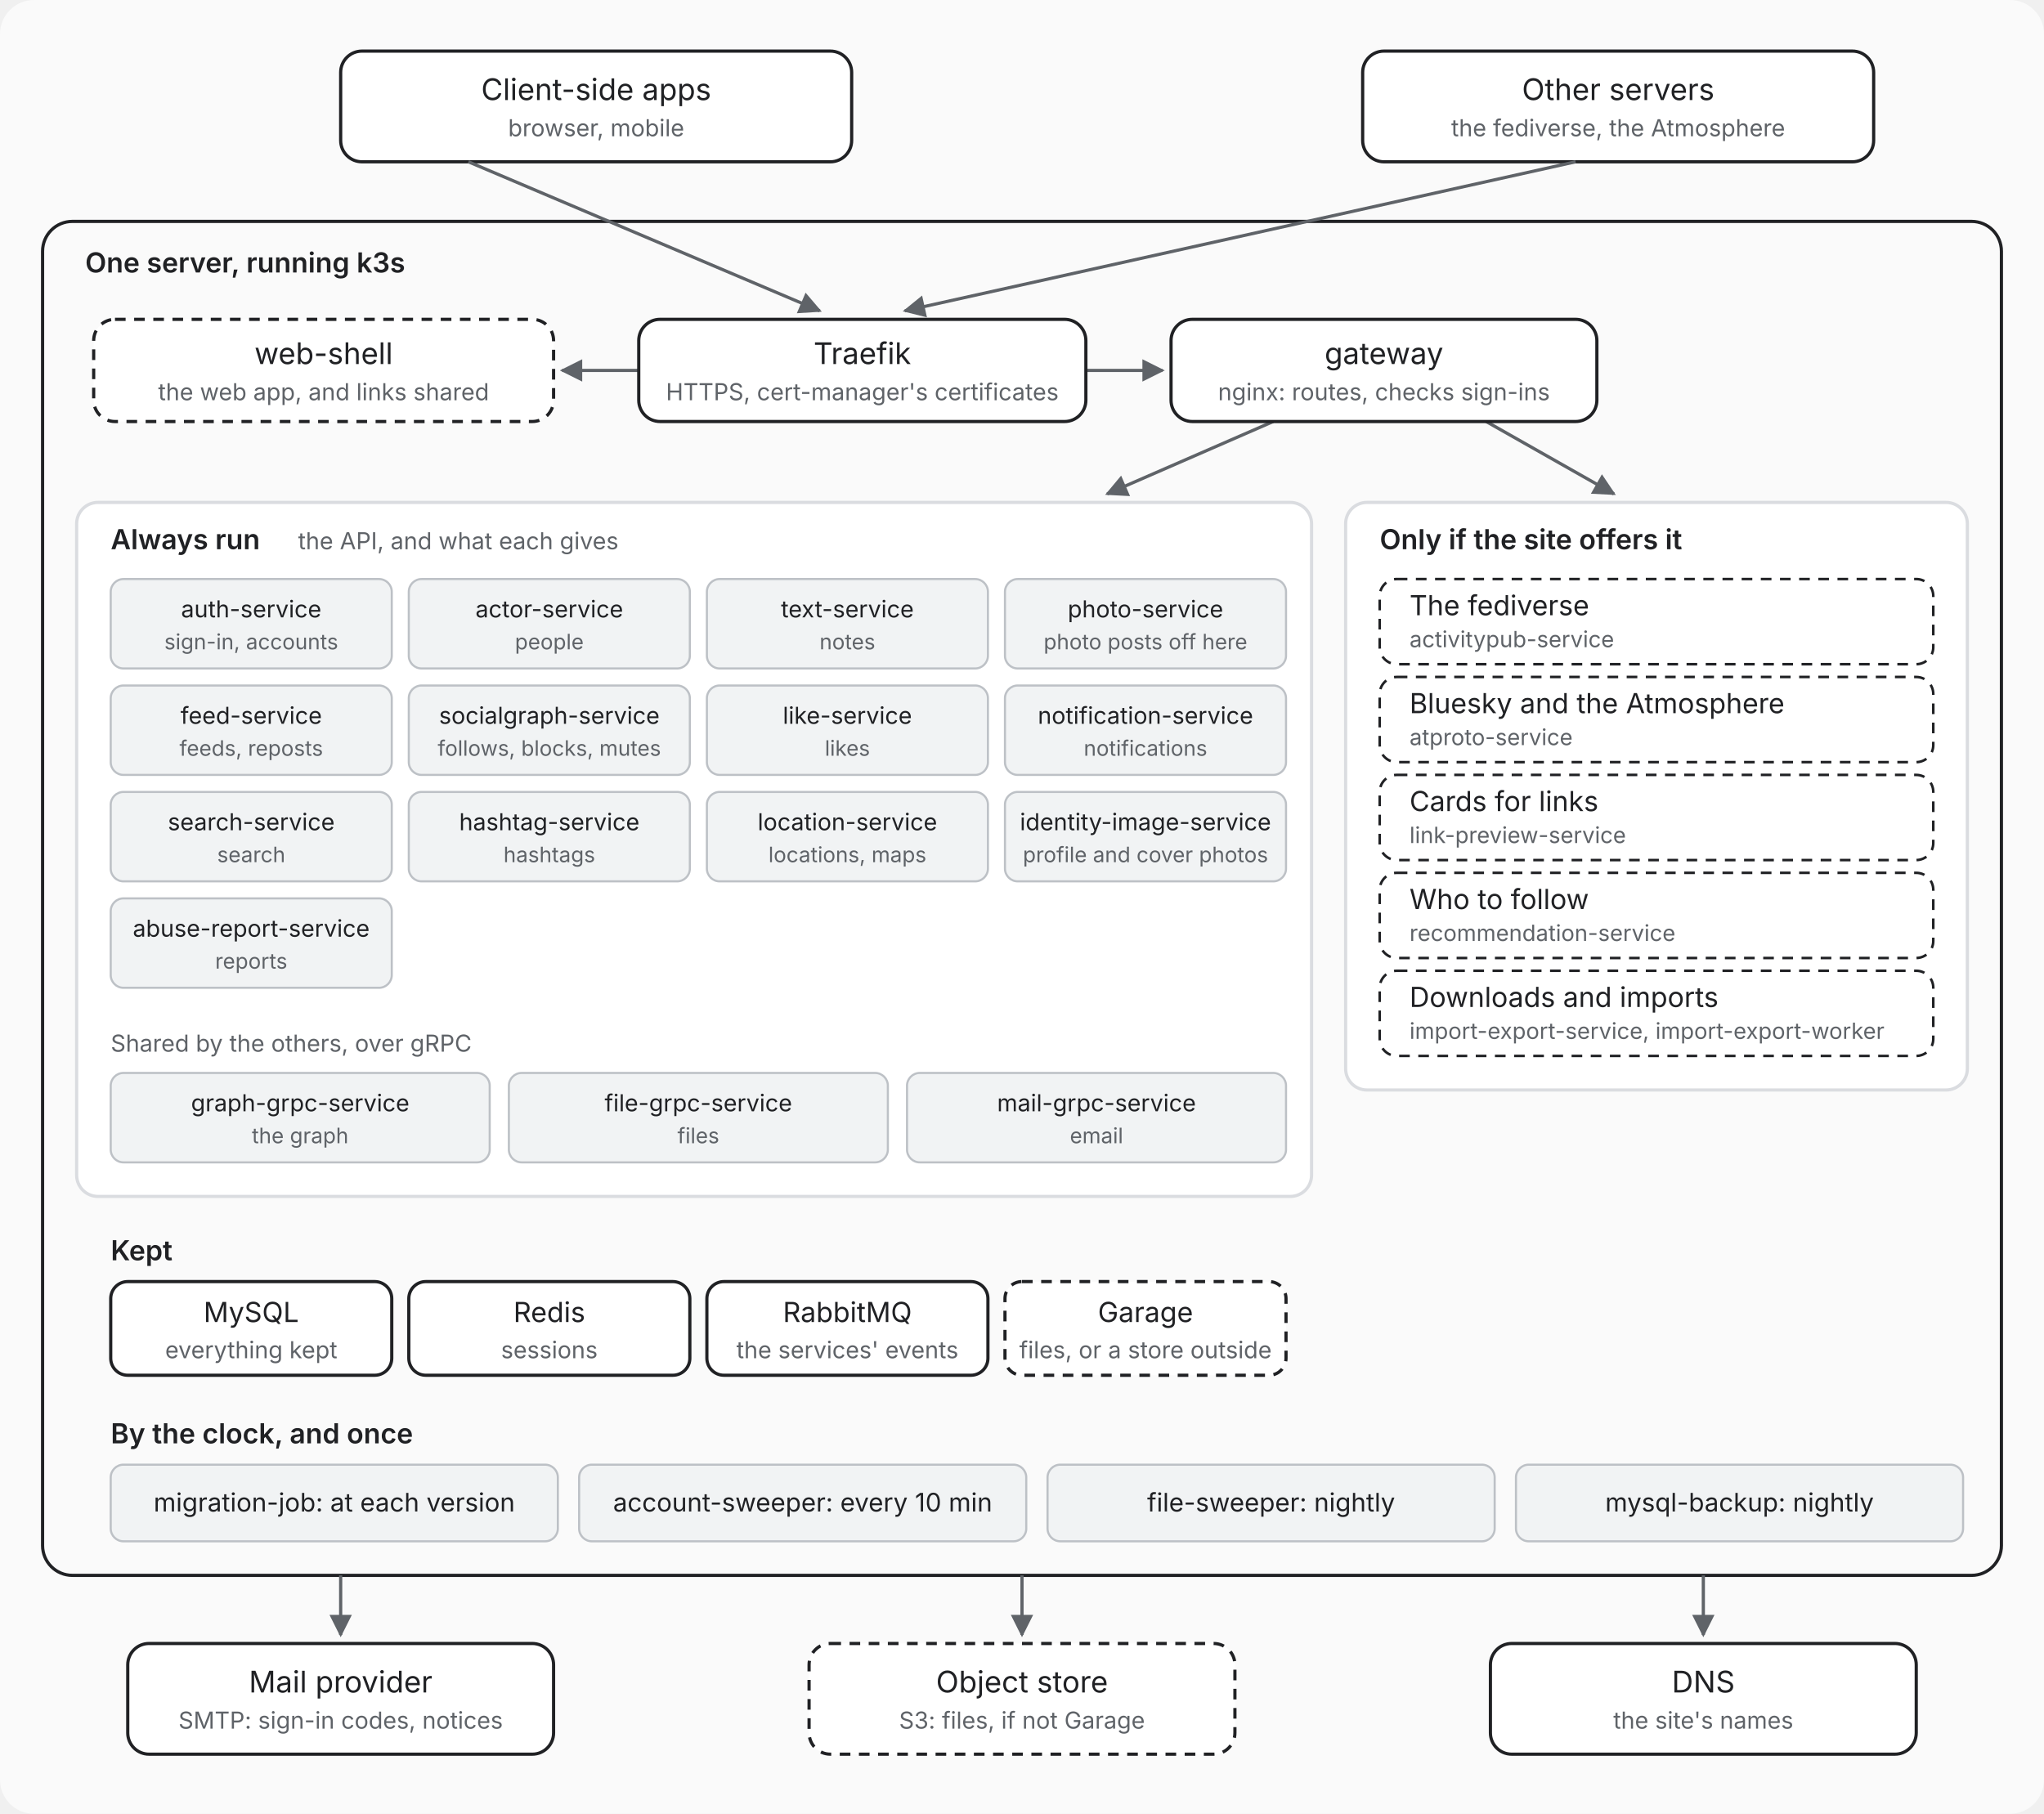
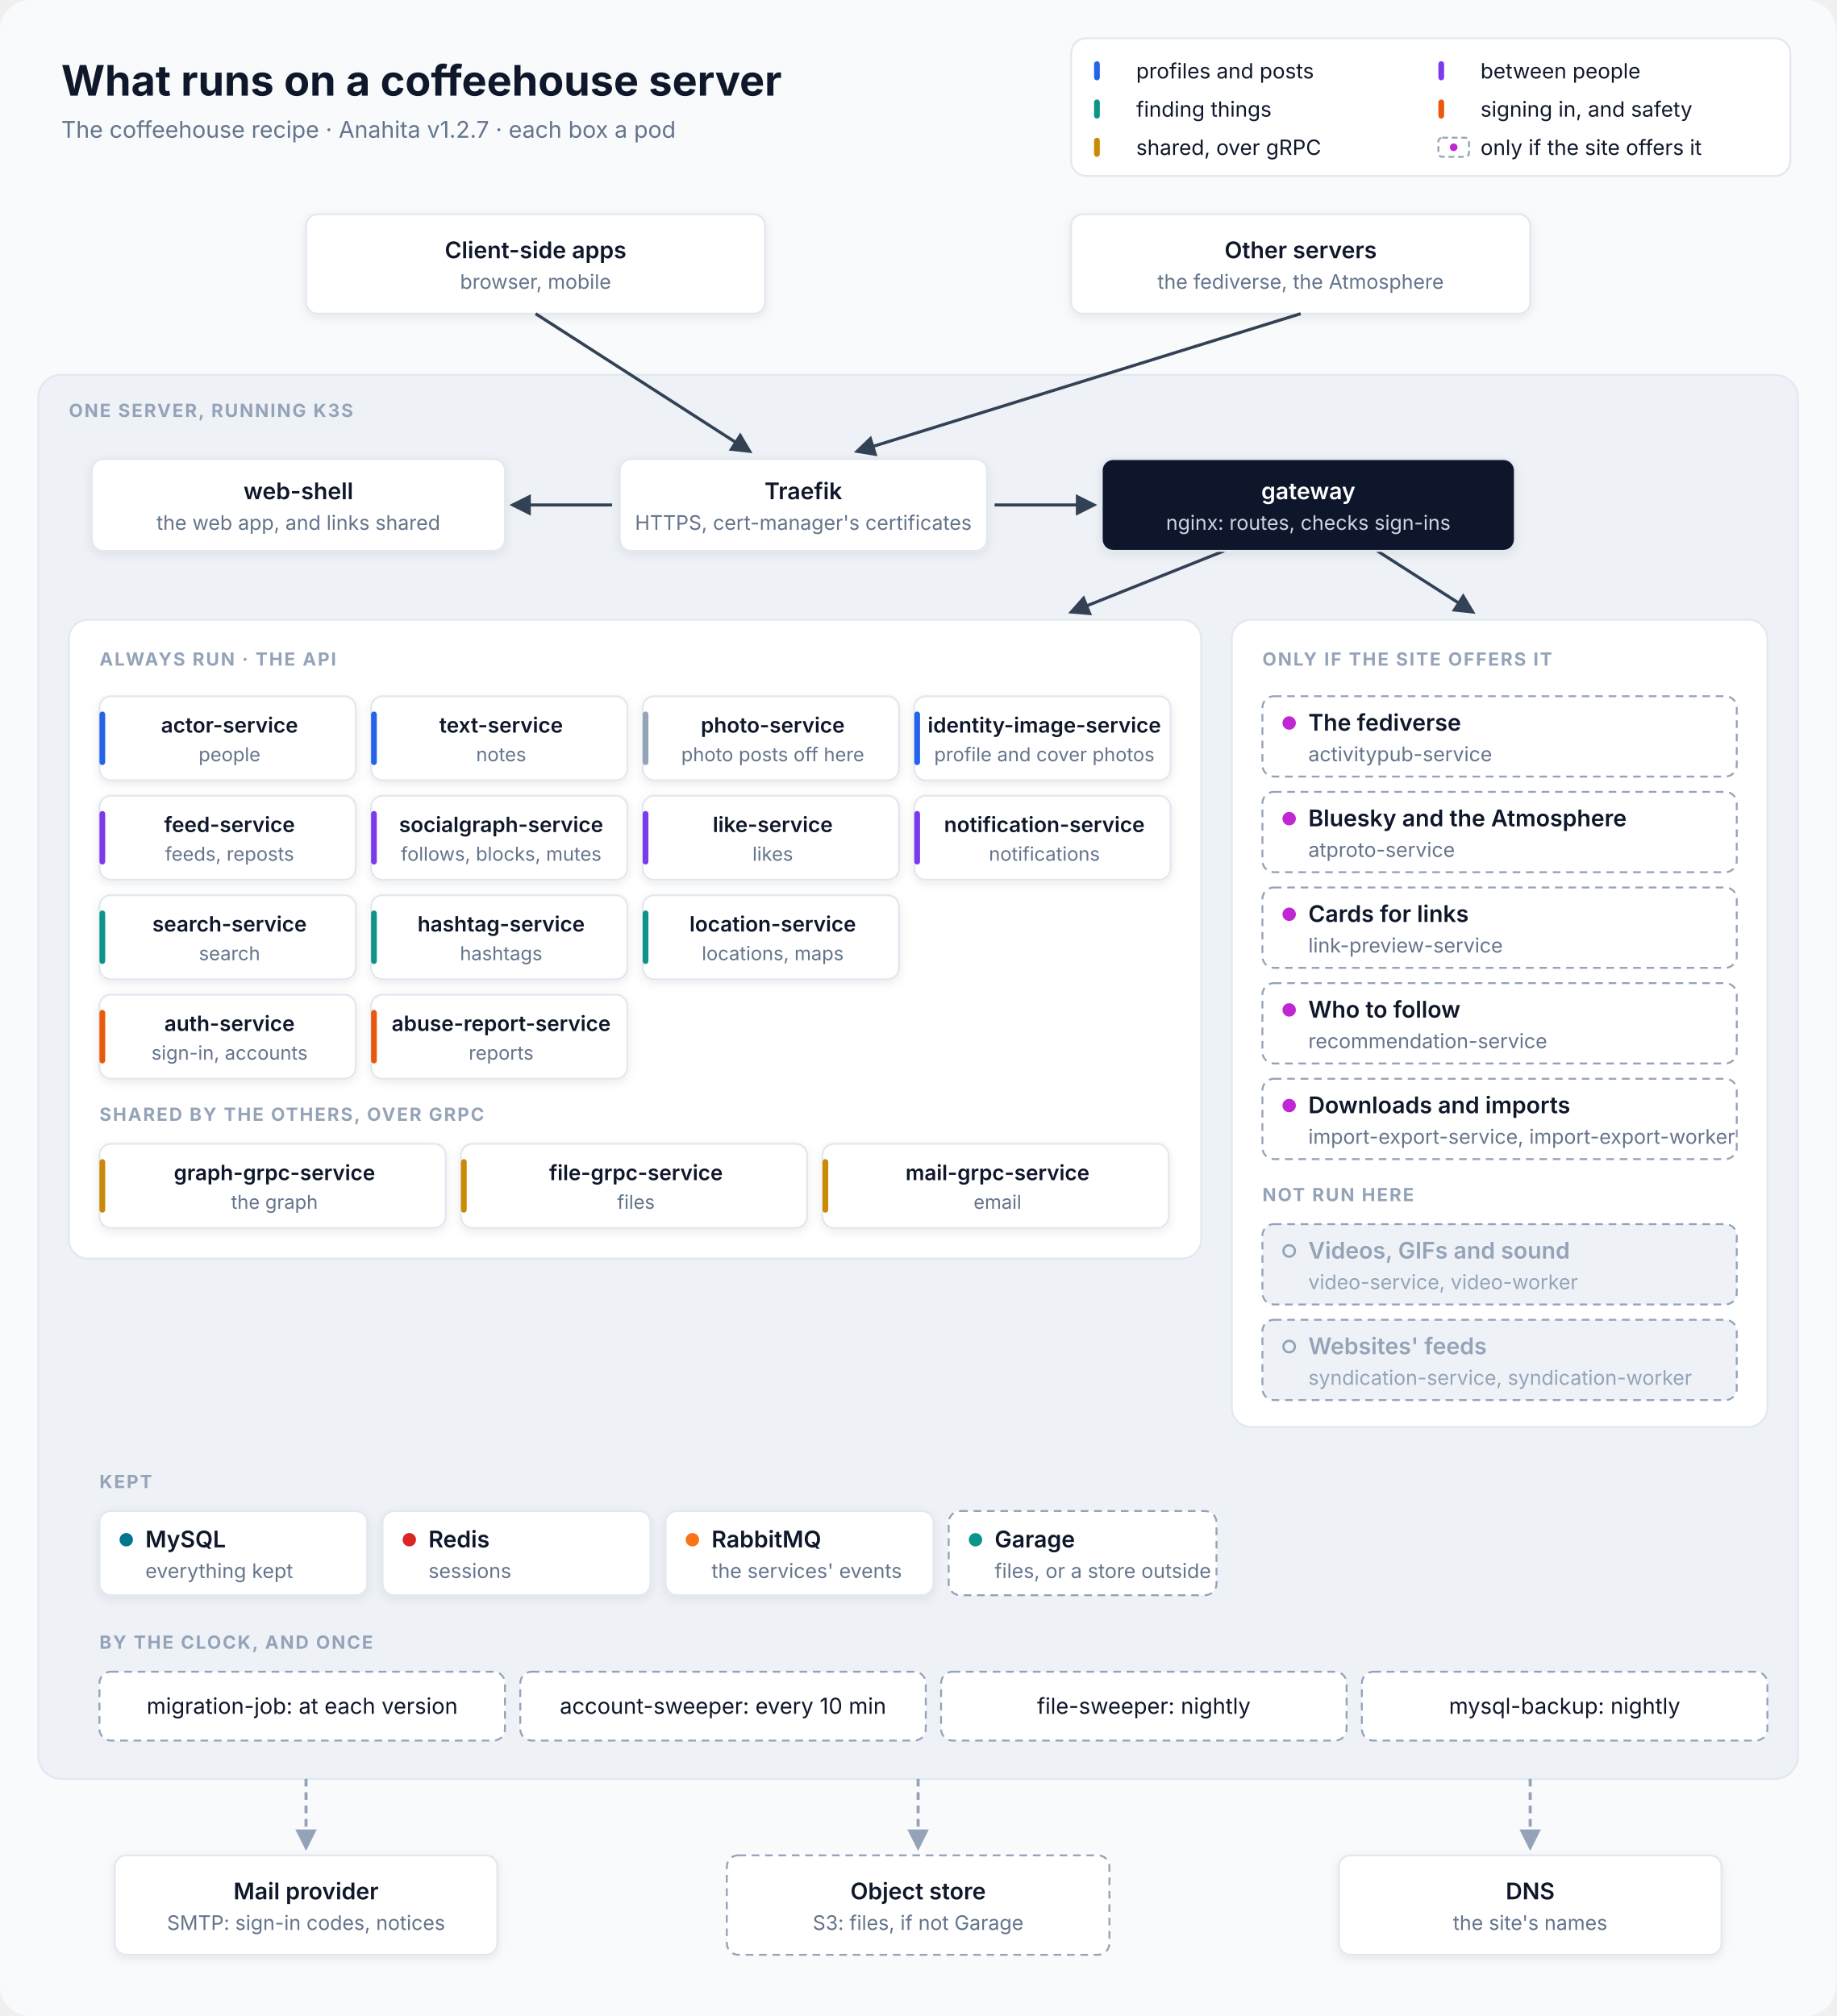
- <svg xmlns="http://www.w3.org/2000/svg" viewBox="0 0 960 852" width="960" height="852" font-family="system-ui, -apple-system, 'Segoe UI', sans-serif" role="img" aria-labelledby="title desc">
+ <svg xmlns="http://www.w3.org/2000/svg" viewBox="0 0 960 1054" width="960" height="1054" font-family="Inter, 'SF Pro Text', 'Segoe UI', Helvetica, Arial, sans-serif" role="img" aria-labelledby="title desc">
  <defs>
-     <marker id="arrow" viewBox="0 0 10 10" refX="9" refY="5" markerWidth="7" markerHeight="7" orient="auto-start-reverse">
-       <path d="M0 0 L10 5 L0 10 z" fill="#5f6368" />
+     <filter id="shadow" x="-10%" y="-10%" width="120%" height="140%">
+       <feDropShadow dx="0" dy="1.5" stdDeviation="2.5" flood-color="#0F172A" flood-opacity="0.08" />
+     </filter>
+     <marker id="in" viewBox="0 0 10 10" refX="8.5" refY="5" markerWidth="7" markerHeight="7" orient="auto-start-reverse">
+       <path d="M0,0 L10,5 L0,10 z" fill="#334155" />
+     </marker>
+     <marker id="out" viewBox="0 0 10 10" refX="8.5" refY="5" markerWidth="7" markerHeight="7" orient="auto-start-reverse">
+       <path d="M0,0 L10,5 L0,10 z" fill="#94A3B8" />
    </marker>
  </defs>
-   <rect width="960" height="852" rx="16" fill="#fafafa" />
-   <rect x="160" y="24" width="240" height="52" rx="10" fill="#fff" stroke="#202124" stroke-width="1.5" />
-   <text x="280.0" y="47.0" font-size="14" fill="#202124" text-anchor="middle">Client-side apps</text>
-   <text x="280.0" y="64.0" font-size="11" fill="#5f6368" text-anchor="middle">browser, mobile</text>
-   <rect x="640" y="24" width="240" height="52" rx="10" fill="#fff" stroke="#202124" stroke-width="1.5" />
-   <text x="760.0" y="47.0" font-size="14" fill="#202124" text-anchor="middle">Other servers</text>
-   <text x="760.0" y="64.0" font-size="11" fill="#5f6368" text-anchor="middle">the fediverse, the Atmosphere</text>
-   <rect x="20" y="104" width="920" height="636" rx="14" fill="none" stroke="#202124" stroke-width="1.5" />
-   <text x="40" y="128" font-size="13" fill="#202124" text-anchor="start" font-weight="600">One server, running k3s</text>
-   <path d="M220 76 L385 146" stroke="#5f6368" stroke-width="1.5" fill="none" marker-end="url(#arrow)" />
-   <path d="M740 76 L425 146" stroke="#5f6368" stroke-width="1.5" fill="none" marker-end="url(#arrow)" />
-   <path d="M300 174 L264 174" stroke="#5f6368" stroke-width="1.5" fill="none" marker-end="url(#arrow)" />
-   <path d="M510 174 L546 174" stroke="#5f6368" stroke-width="1.5" fill="none" marker-end="url(#arrow)" />
-   <path d="M598 198 L520 232" stroke="#5f6368" stroke-width="1.5" fill="none" marker-end="url(#arrow)" />
-   <path d="M698 198 L758 232" stroke="#5f6368" stroke-width="1.5" fill="none" marker-end="url(#arrow)" />
-   <rect x="44" y="150" width="216" height="48" rx="10" fill="#fff" stroke="#202124" stroke-width="1.5" stroke-dasharray="5 4" />
-   <text x="152.0" y="171.0" font-size="14" fill="#202124" text-anchor="middle">web-shell</text>
-   <text x="152.0" y="188.0" font-size="11" fill="#5f6368" text-anchor="middle">the web app, and links shared</text>
-   <rect x="300" y="150" width="210" height="48" rx="10" fill="#fff" stroke="#202124" stroke-width="1.5" />
-   <text x="405.0" y="171.0" font-size="14" fill="#202124" text-anchor="middle">Traefik</text>
-   <text x="405.0" y="188.0" font-size="11" fill="#5f6368" text-anchor="middle">HTTPS, cert-manager's certificates</text>
-   <rect x="550" y="150" width="200" height="48" rx="10" fill="#fff" stroke="#202124" stroke-width="1.5" />
-   <text x="650.0" y="171.0" font-size="14" fill="#202124" text-anchor="middle">gateway</text>
-   <text x="650.0" y="188.0" font-size="11" fill="#5f6368" text-anchor="middle">nginx: routes, checks sign-ins</text>
-   <rect x="36" y="236" width="580" height="326" rx="10" fill="#fff" stroke="#dadce0" stroke-width="1.5" />
-   <text x="52" y="258" font-size="13" fill="#202124" text-anchor="start" font-weight="600">Always run</text>
-   <text x="140" y="258" font-size="11" fill="#5f6368" text-anchor="start">the API, and what each gives</text>
-   <rect x="52" y="272" width="132" height="42" rx="6" fill="#f1f3f4" stroke="#bdc1c6" />
-   <text x="118.0" y="290" font-size="11" fill="#202124" text-anchor="middle">auth-service</text>
-   <text x="118.0" y="305" font-size="10" fill="#5f6368" text-anchor="middle">sign-in, accounts</text>
-   <rect x="192" y="272" width="132" height="42" rx="6" fill="#f1f3f4" stroke="#bdc1c6" />
-   <text x="258.0" y="290" font-size="11" fill="#202124" text-anchor="middle">actor-service</text>
-   <text x="258.0" y="305" font-size="10" fill="#5f6368" text-anchor="middle">people</text>
-   <rect x="332" y="272" width="132" height="42" rx="6" fill="#f1f3f4" stroke="#bdc1c6" />
-   <text x="398.0" y="290" font-size="11" fill="#202124" text-anchor="middle">text-service</text>
-   <text x="398.0" y="305" font-size="10" fill="#5f6368" text-anchor="middle">notes</text>
-   <rect x="472" y="272" width="132" height="42" rx="6" fill="#f1f3f4" stroke="#bdc1c6" />
-   <text x="538.0" y="290" font-size="11" fill="#202124" text-anchor="middle">photo-service</text>
-   <text x="538.0" y="305" font-size="10" fill="#5f6368" text-anchor="middle">photo posts off here</text>
-   <rect x="52" y="322" width="132" height="42" rx="6" fill="#f1f3f4" stroke="#bdc1c6" />
-   <text x="118.0" y="340" font-size="11" fill="#202124" text-anchor="middle">feed-service</text>
-   <text x="118.0" y="355" font-size="10" fill="#5f6368" text-anchor="middle">feeds, reposts</text>
-   <rect x="192" y="322" width="132" height="42" rx="6" fill="#f1f3f4" stroke="#bdc1c6" />
-   <text x="258.0" y="340" font-size="11" fill="#202124" text-anchor="middle">socialgraph-service</text>
-   <text x="258.0" y="355" font-size="10" fill="#5f6368" text-anchor="middle">follows, blocks, mutes</text>
-   <rect x="332" y="322" width="132" height="42" rx="6" fill="#f1f3f4" stroke="#bdc1c6" />
-   <text x="398.0" y="340" font-size="11" fill="#202124" text-anchor="middle">like-service</text>
-   <text x="398.0" y="355" font-size="10" fill="#5f6368" text-anchor="middle">likes</text>
-   <rect x="472" y="322" width="132" height="42" rx="6" fill="#f1f3f4" stroke="#bdc1c6" />
-   <text x="538.0" y="340" font-size="11" fill="#202124" text-anchor="middle">notification-service</text>
-   <text x="538.0" y="355" font-size="10" fill="#5f6368" text-anchor="middle">notifications</text>
-   <rect x="52" y="372" width="132" height="42" rx="6" fill="#f1f3f4" stroke="#bdc1c6" />
-   <text x="118.0" y="390" font-size="11" fill="#202124" text-anchor="middle">search-service</text>
-   <text x="118.0" y="405" font-size="10" fill="#5f6368" text-anchor="middle">search</text>
-   <rect x="192" y="372" width="132" height="42" rx="6" fill="#f1f3f4" stroke="#bdc1c6" />
-   <text x="258.0" y="390" font-size="11" fill="#202124" text-anchor="middle">hashtag-service</text>
-   <text x="258.0" y="405" font-size="10" fill="#5f6368" text-anchor="middle">hashtags</text>
-   <rect x="332" y="372" width="132" height="42" rx="6" fill="#f1f3f4" stroke="#bdc1c6" />
-   <text x="398.0" y="390" font-size="11" fill="#202124" text-anchor="middle">location-service</text>
-   <text x="398.0" y="405" font-size="10" fill="#5f6368" text-anchor="middle">locations, maps</text>
-   <rect x="472" y="372" width="132" height="42" rx="6" fill="#f1f3f4" stroke="#bdc1c6" />
-   <text x="538.0" y="390" font-size="11" fill="#202124" text-anchor="middle">identity-image-service</text>
-   <text x="538.0" y="405" font-size="10" fill="#5f6368" text-anchor="middle">profile and cover photos</text>
-   <rect x="52" y="422" width="132" height="42" rx="6" fill="#f1f3f4" stroke="#bdc1c6" />
-   <text x="118.0" y="440" font-size="11" fill="#202124" text-anchor="middle">abuse-report-service</text>
-   <text x="118.0" y="455" font-size="10" fill="#5f6368" text-anchor="middle">reports</text>
-   <text x="52" y="494" font-size="11" fill="#5f6368" text-anchor="start">Shared by the others, over gRPC</text>
-   <rect x="52" y="504" width="178" height="42" rx="6" fill="#f1f3f4" stroke="#bdc1c6" />
-   <text x="141.0" y="522" font-size="11" fill="#202124" text-anchor="middle">graph-grpc-service</text>
-   <text x="141.0" y="537" font-size="10" fill="#5f6368" text-anchor="middle">the graph</text>
-   <rect x="239" y="504" width="178" height="42" rx="6" fill="#f1f3f4" stroke="#bdc1c6" />
-   <text x="328.0" y="522" font-size="11" fill="#202124" text-anchor="middle">file-grpc-service</text>
-   <text x="328.0" y="537" font-size="10" fill="#5f6368" text-anchor="middle">files</text>
-   <rect x="426" y="504" width="178" height="42" rx="6" fill="#f1f3f4" stroke="#bdc1c6" />
-   <text x="515.0" y="522" font-size="11" fill="#202124" text-anchor="middle">mail-grpc-service</text>
-   <text x="515.0" y="537" font-size="10" fill="#5f6368" text-anchor="middle">email</text>
-   <rect x="632" y="236" width="292" height="276" rx="10" fill="#fff" stroke="#dadce0" stroke-width="1.5" />
-   <text x="648" y="258" font-size="13" fill="#202124" text-anchor="start" font-weight="600">Only if the site offers it</text>
-   <rect x="648" y="272" width="260" height="40" rx="8" fill="#fff" stroke="#202124" stroke-width="1.2" stroke-dasharray="5 4" />
-   <text x="662" y="289" font-size="13" fill="#202124" text-anchor="start">The fediverse</text>
-   <text x="662" y="304" font-size="10.5" fill="#5f6368" text-anchor="start">activitypub-service</text>
-   <rect x="648" y="318" width="260" height="40" rx="8" fill="#fff" stroke="#202124" stroke-width="1.2" stroke-dasharray="5 4" />
-   <text x="662" y="335" font-size="13" fill="#202124" text-anchor="start">Bluesky and the Atmosphere</text>
-   <text x="662" y="350" font-size="10.5" fill="#5f6368" text-anchor="start">atproto-service</text>
-   <rect x="648" y="364" width="260" height="40" rx="8" fill="#fff" stroke="#202124" stroke-width="1.2" stroke-dasharray="5 4" />
-   <text x="662" y="381" font-size="13" fill="#202124" text-anchor="start">Cards for links</text>
-   <text x="662" y="396" font-size="10.5" fill="#5f6368" text-anchor="start">link-preview-service</text>
-   <rect x="648" y="410" width="260" height="40" rx="8" fill="#fff" stroke="#202124" stroke-width="1.2" stroke-dasharray="5 4" />
-   <text x="662" y="427" font-size="13" fill="#202124" text-anchor="start">Who to follow</text>
-   <text x="662" y="442" font-size="10.5" fill="#5f6368" text-anchor="start">recommendation-service</text>
-   <rect x="648" y="456" width="260" height="40" rx="8" fill="#fff" stroke="#202124" stroke-width="1.2" stroke-dasharray="5 4" />
-   <text x="662" y="473" font-size="13" fill="#202124" text-anchor="start">Downloads and imports</text>
-   <text x="662" y="488" font-size="10.5" fill="#5f6368" text-anchor="start">import-export-service, import-export-worker</text>
-   <text x="52" y="592" font-size="13" fill="#202124" text-anchor="start" font-weight="600">Kept</text>
-   <rect x="52" y="602" width="132" height="44" rx="8" fill="#fff" stroke="#202124" stroke-width="1.5" />
-   <text x="118.0" y="621.0" font-size="13" fill="#202124" text-anchor="middle">MySQL</text>
-   <text x="118.0" y="638.0" font-size="11" fill="#5f6368" text-anchor="middle">everything kept</text>
-   <rect x="192" y="602" width="132" height="44" rx="8" fill="#fff" stroke="#202124" stroke-width="1.5" />
-   <text x="258.0" y="621.0" font-size="13" fill="#202124" text-anchor="middle">Redis</text>
-   <text x="258.0" y="638.0" font-size="11" fill="#5f6368" text-anchor="middle">sessions</text>
-   <rect x="332" y="602" width="132" height="44" rx="8" fill="#fff" stroke="#202124" stroke-width="1.5" />
-   <text x="398.0" y="621.0" font-size="13" fill="#202124" text-anchor="middle">RabbitMQ</text>
-   <text x="398.0" y="638.0" font-size="11" fill="#5f6368" text-anchor="middle">the services' events</text>
-   <rect x="472" y="602" width="132" height="44" rx="8" fill="#fff" stroke="#202124" stroke-width="1.5" stroke-dasharray="5 4" />
-   <text x="538.0" y="621.0" font-size="13" fill="#202124" text-anchor="middle">Garage</text>
-   <text x="538.0" y="638.0" font-size="11" fill="#5f6368" text-anchor="middle">files, or a store outside</text>
-   <text x="52" y="678" font-size="13" fill="#202124" text-anchor="start" font-weight="600">By the clock, and once</text>
-   <rect x="52" y="688" width="210" height="36" rx="6" fill="#f1f3f4" stroke="#bdc1c6" />
-   <text x="157" y="710" font-size="12" fill="#202124" text-anchor="middle">migration-job: at each version</text>
-   <rect x="272" y="688" width="210" height="36" rx="6" fill="#f1f3f4" stroke="#bdc1c6" />
-   <text x="377" y="710" font-size="12" fill="#202124" text-anchor="middle">account-sweeper: every 10 min</text>
-   <rect x="492" y="688" width="210" height="36" rx="6" fill="#f1f3f4" stroke="#bdc1c6" />
-   <text x="597" y="710" font-size="12" fill="#202124" text-anchor="middle">file-sweeper: nightly</text>
-   <rect x="712" y="688" width="210" height="36" rx="6" fill="#f1f3f4" stroke="#bdc1c6" />
-   <text x="817" y="710" font-size="12" fill="#202124" text-anchor="middle">mysql-backup: nightly</text>
-   <path d="M160 740 L160 768" stroke="#5f6368" stroke-width="1.5" fill="none" marker-end="url(#arrow)" />
-   <path d="M480 740 L480 768" stroke="#5f6368" stroke-width="1.5" fill="none" marker-end="url(#arrow)" />
-   <path d="M800 740 L800 768" stroke="#5f6368" stroke-width="1.5" fill="none" marker-end="url(#arrow)" />
-   <rect x="60" y="772" width="200" height="52" rx="10" fill="#fff" stroke="#202124" stroke-width="1.5" />
-   <text x="160.0" y="795.0" font-size="14" fill="#202124" text-anchor="middle">Mail provider</text>
-   <text x="160.0" y="812.0" font-size="11" fill="#5f6368" text-anchor="middle">SMTP: sign-in codes, notices</text>
-   <rect x="380" y="772" width="200" height="52" rx="10" fill="#fff" stroke="#202124" stroke-width="1.5" stroke-dasharray="5 4" />
-   <text x="480.0" y="795.0" font-size="14" fill="#202124" text-anchor="middle">Object store</text>
-   <text x="480.0" y="812.0" font-size="11" fill="#5f6368" text-anchor="middle">S3: files, if not Garage</text>
-   <rect x="700" y="772" width="200" height="52" rx="10" fill="#fff" stroke="#202124" stroke-width="1.5" />
-   <text x="800.0" y="795.0" font-size="14" fill="#202124" text-anchor="middle">DNS</text>
-   <text x="800.0" y="812.0" font-size="11" fill="#5f6368" text-anchor="middle">the site's names</text>
+   <rect width="960" height="1054" rx="16" fill="#F8FAFC" />
+   <text x="32" y="50" font-size="22" fill="#0F172A" text-anchor="start" font-weight="700">What runs on a coffeehouse server</text>
+   <text x="32" y="72" font-size="12" fill="#64748B" text-anchor="start">The coffeehouse recipe · Anahita v1.2.7 · each box a pod</text>
+   <rect x="560" y="20" width="376" height="72" rx="8" fill="#FFFFFF" stroke="#E2E8F0" />
+   <rect x="572" y="32" width="3" height="10" rx="1.5" fill="#2563EB" />
+   <text x="594" y="41" font-size="11" fill="#0F172A" text-anchor="start">profiles and posts</text>
+   <rect x="752" y="32" width="3" height="10" rx="1.5" fill="#7C3AED" />
+   <text x="774" y="41" font-size="11" fill="#0F172A" text-anchor="start">between people</text>
+   <rect x="572" y="52" width="3" height="10" rx="1.5" fill="#0D9488" />
+   <text x="594" y="61" font-size="11" fill="#0F172A" text-anchor="start">finding things</text>
+   <rect x="752" y="52" width="3" height="10" rx="1.5" fill="#EA580C" />
+   <text x="774" y="61" font-size="11" fill="#0F172A" text-anchor="start">signing in, and safety</text>
+   <rect x="572" y="72" width="3" height="10" rx="1.5" fill="#CA8A04" />
+   <text x="594" y="81" font-size="11" fill="#0F172A" text-anchor="start">shared, over gRPC</text>
+   <rect x="752" y="72" width="16" height="10" rx="2" fill="#FFFFFF" stroke="#94A3B8" stroke-dasharray="3 2" />
+   <circle cx="760" cy="77" r="2" fill="#C026D3" />
+   <text x="774" y="81" font-size="11" fill="#0F172A" text-anchor="start">only if the site offers it</text>
+   <rect x="160" y="112" width="240" height="52" rx="6" fill="#FFFFFF" stroke="#E2E8F0" filter="url(#shadow)" />
+   <text x="280.0" y="135.0" font-size="12" fill="#0F172A" text-anchor="middle" font-weight="600">Client-side apps</text>
+   <text x="280.0" y="151.0" font-size="10.5" fill="#64748B" text-anchor="middle">browser, mobile</text>
+   <rect x="560" y="112" width="240" height="52" rx="6" fill="#FFFFFF" stroke="#E2E8F0" filter="url(#shadow)" />
+   <text x="680.0" y="135.0" font-size="12" fill="#0F172A" text-anchor="middle" font-weight="600">Other servers</text>
+   <text x="680.0" y="151.0" font-size="10.5" fill="#64748B" text-anchor="middle">the fediverse, the Atmosphere</text>
+   <rect x="20" y="196" width="920" height="734" rx="12" fill="#EEF2F7" stroke="#E2E8F0" />
+   <text x="36" y="218" font-size="9.5" fill="#94A3B8" text-anchor="start" font-weight="700" letter-spacing="0.8">ONE SERVER, RUNNING K3S</text>
+   <path d="M280 164 L392 236" stroke="#334155" stroke-width="1.6" fill="none" marker-end="url(#in)" />
+   <path d="M680 164 L448 236" stroke="#334155" stroke-width="1.6" fill="none" marker-end="url(#in)" />
+   <path d="M320 264 L268 264" stroke="#334155" stroke-width="1.6" fill="none" marker-end="url(#in)" />
+   <path d="M520 264 L572 264" stroke="#334155" stroke-width="1.6" fill="none" marker-end="url(#in)" />
+   <path d="M640 288 L560 320" stroke="#334155" stroke-width="1.6" fill="none" marker-end="url(#in)" />
+   <path d="M720 288 L770 320" stroke="#334155" stroke-width="1.6" fill="none" marker-end="url(#in)" />
+   <rect x="48" y="240" width="216" height="48" rx="6" fill="#FFFFFF" stroke="#E2E8F0" filter="url(#shadow)" />
+   <text x="156.0" y="261.0" font-size="12" fill="#0F172A" text-anchor="middle" font-weight="600">web-shell</text>
+   <text x="156.0" y="277.0" font-size="10.5" fill="#64748B" text-anchor="middle">the web app, and links shared</text>
+   <rect x="324" y="240" width="192" height="48" rx="6" fill="#FFFFFF" stroke="#E2E8F0" filter="url(#shadow)" />
+   <text x="420.0" y="261.0" font-size="12" fill="#0F172A" text-anchor="middle" font-weight="600">Traefik</text>
+   <text x="420.0" y="277.0" font-size="10.5" fill="#64748B" text-anchor="middle">HTTPS, cert-manager's certificates</text>
+   <rect x="576" y="240" width="216" height="48" rx="6" fill="#0F172A" stroke="#E2E8F0" filter="url(#shadow)" />
+   <text x="684.0" y="261.0" font-size="12" fill="#FFFFFF" text-anchor="middle" font-weight="600">gateway</text>
+   <text x="684.0" y="277.0" font-size="10.5" fill="#CBD5E1" text-anchor="middle">nginx: routes, checks sign-ins</text>
+   <rect x="36" y="324" width="592" height="334" rx="10" fill="#FFFFFF" stroke="#E2E8F0" />
+   <text x="52" y="348" font-size="9.5" fill="#94A3B8" text-anchor="start" font-weight="700" letter-spacing="0.8">ALWAYS RUN · THE API</text>
+   <rect x="52" y="364" width="134" height="44" rx="6" fill="#FFFFFF" stroke="#E2E8F0" filter="url(#shadow)" />
+   <rect x="52" y="372" width="3" height="28" rx="1.5" fill="#2563EB" />
+   <text x="120.0" y="383" font-size="11" fill="#0F172A" text-anchor="middle" font-weight="600">actor-service</text>
+   <text x="120.0" y="398" font-size="10" fill="#64748B" text-anchor="middle">people</text>
+   <rect x="194" y="364" width="134" height="44" rx="6" fill="#FFFFFF" stroke="#E2E8F0" filter="url(#shadow)" />
+   <rect x="194" y="372" width="3" height="28" rx="1.5" fill="#2563EB" />
+   <text x="262.0" y="383" font-size="11" fill="#0F172A" text-anchor="middle" font-weight="600">text-service</text>
+   <text x="262.0" y="398" font-size="10" fill="#64748B" text-anchor="middle">notes</text>
+   <rect x="336" y="364" width="134" height="44" rx="6" fill="#FFFFFF" stroke="#E2E8F0" filter="url(#shadow)" />
+   <rect x="336" y="372" width="3" height="28" rx="1.5" fill="#94A3B8" />
+   <text x="404.0" y="383" font-size="11" fill="#0F172A" text-anchor="middle" font-weight="600">photo-service</text>
+   <text x="404.0" y="398" font-size="10" fill="#64748B" text-anchor="middle">photo posts off here</text>
+   <rect x="478" y="364" width="134" height="44" rx="6" fill="#FFFFFF" stroke="#E2E8F0" filter="url(#shadow)" />
+   <rect x="478" y="372" width="3" height="28" rx="1.5" fill="#2563EB" />
+   <text x="546.0" y="383" font-size="11" fill="#0F172A" text-anchor="middle" font-weight="600">identity-image-service</text>
+   <text x="546.0" y="398" font-size="10" fill="#64748B" text-anchor="middle">profile and cover photos</text>
+   <rect x="52" y="416" width="134" height="44" rx="6" fill="#FFFFFF" stroke="#E2E8F0" filter="url(#shadow)" />
+   <rect x="52" y="424" width="3" height="28" rx="1.5" fill="#7C3AED" />
+   <text x="120.0" y="435" font-size="11" fill="#0F172A" text-anchor="middle" font-weight="600">feed-service</text>
+   <text x="120.0" y="450" font-size="10" fill="#64748B" text-anchor="middle">feeds, reposts</text>
+   <rect x="194" y="416" width="134" height="44" rx="6" fill="#FFFFFF" stroke="#E2E8F0" filter="url(#shadow)" />
+   <rect x="194" y="424" width="3" height="28" rx="1.5" fill="#7C3AED" />
+   <text x="262.0" y="435" font-size="11" fill="#0F172A" text-anchor="middle" font-weight="600">socialgraph-service</text>
+   <text x="262.0" y="450" font-size="10" fill="#64748B" text-anchor="middle">follows, blocks, mutes</text>
+   <rect x="336" y="416" width="134" height="44" rx="6" fill="#FFFFFF" stroke="#E2E8F0" filter="url(#shadow)" />
+   <rect x="336" y="424" width="3" height="28" rx="1.5" fill="#7C3AED" />
+   <text x="404.0" y="435" font-size="11" fill="#0F172A" text-anchor="middle" font-weight="600">like-service</text>
+   <text x="404.0" y="450" font-size="10" fill="#64748B" text-anchor="middle">likes</text>
+   <rect x="478" y="416" width="134" height="44" rx="6" fill="#FFFFFF" stroke="#E2E8F0" filter="url(#shadow)" />
+   <rect x="478" y="424" width="3" height="28" rx="1.5" fill="#7C3AED" />
+   <text x="546.0" y="435" font-size="11" fill="#0F172A" text-anchor="middle" font-weight="600">notification-service</text>
+   <text x="546.0" y="450" font-size="10" fill="#64748B" text-anchor="middle">notifications</text>
+   <rect x="52" y="468" width="134" height="44" rx="6" fill="#FFFFFF" stroke="#E2E8F0" filter="url(#shadow)" />
+   <rect x="52" y="476" width="3" height="28" rx="1.5" fill="#0D9488" />
+   <text x="120.0" y="487" font-size="11" fill="#0F172A" text-anchor="middle" font-weight="600">search-service</text>
+   <text x="120.0" y="502" font-size="10" fill="#64748B" text-anchor="middle">search</text>
+   <rect x="194" y="468" width="134" height="44" rx="6" fill="#FFFFFF" stroke="#E2E8F0" filter="url(#shadow)" />
+   <rect x="194" y="476" width="3" height="28" rx="1.5" fill="#0D9488" />
+   <text x="262.0" y="487" font-size="11" fill="#0F172A" text-anchor="middle" font-weight="600">hashtag-service</text>
+   <text x="262.0" y="502" font-size="10" fill="#64748B" text-anchor="middle">hashtags</text>
+   <rect x="336" y="468" width="134" height="44" rx="6" fill="#FFFFFF" stroke="#E2E8F0" filter="url(#shadow)" />
+   <rect x="336" y="476" width="3" height="28" rx="1.5" fill="#0D9488" />
+   <text x="404.0" y="487" font-size="11" fill="#0F172A" text-anchor="middle" font-weight="600">location-service</text>
+   <text x="404.0" y="502" font-size="10" fill="#64748B" text-anchor="middle">locations, maps</text>
+   <rect x="52" y="520" width="134" height="44" rx="6" fill="#FFFFFF" stroke="#E2E8F0" filter="url(#shadow)" />
+   <rect x="52" y="528" width="3" height="28" rx="1.5" fill="#EA580C" />
+   <text x="120.0" y="539" font-size="11" fill="#0F172A" text-anchor="middle" font-weight="600">auth-service</text>
+   <text x="120.0" y="554" font-size="10" fill="#64748B" text-anchor="middle">sign-in, accounts</text>
+   <rect x="194" y="520" width="134" height="44" rx="6" fill="#FFFFFF" stroke="#E2E8F0" filter="url(#shadow)" />
+   <rect x="194" y="528" width="3" height="28" rx="1.5" fill="#EA580C" />
+   <text x="262.0" y="539" font-size="11" fill="#0F172A" text-anchor="middle" font-weight="600">abuse-report-service</text>
+   <text x="262.0" y="554" font-size="10" fill="#64748B" text-anchor="middle">reports</text>
+   <text x="52" y="586" font-size="9.5" fill="#94A3B8" text-anchor="start" font-weight="700" letter-spacing="0.8">SHARED BY THE OTHERS, OVER GRPC</text>
+   <rect x="52" y="598" width="181" height="44" rx="6" fill="#FFFFFF" stroke="#E2E8F0" filter="url(#shadow)" />
+   <rect x="52" y="606" width="3" height="28" rx="1.5" fill="#CA8A04" />
+   <text x="143.5" y="617" font-size="11" fill="#0F172A" text-anchor="middle" font-weight="600">graph-grpc-service</text>
+   <text x="143.5" y="632" font-size="10" fill="#64748B" text-anchor="middle">the graph</text>
+   <rect x="241" y="598" width="181" height="44" rx="6" fill="#FFFFFF" stroke="#E2E8F0" filter="url(#shadow)" />
+   <rect x="241" y="606" width="3" height="28" rx="1.5" fill="#CA8A04" />
+   <text x="332.5" y="617" font-size="11" fill="#0F172A" text-anchor="middle" font-weight="600">file-grpc-service</text>
+   <text x="332.5" y="632" font-size="10" fill="#64748B" text-anchor="middle">files</text>
+   <rect x="430" y="598" width="181" height="44" rx="6" fill="#FFFFFF" stroke="#E2E8F0" filter="url(#shadow)" />
+   <rect x="430" y="606" width="3" height="28" rx="1.5" fill="#CA8A04" />
+   <text x="521.5" y="617" font-size="11" fill="#0F172A" text-anchor="middle" font-weight="600">mail-grpc-service</text>
+   <text x="521.5" y="632" font-size="10" fill="#64748B" text-anchor="middle">email</text>
+   <rect x="644" y="324" width="280" height="422" rx="10" fill="#FFFFFF" stroke="#E2E8F0" />
+   <text x="660" y="348" font-size="9.5" fill="#94A3B8" text-anchor="start" font-weight="700" letter-spacing="0.8">ONLY IF THE SITE OFFERS IT</text>
+   <rect x="660" y="364" width="248" height="42" rx="6" fill="#FFFFFF" stroke="#94A3B8" stroke-dasharray="4 3" />
+   <circle cx="674" cy="378.0" r="3.5" fill="#C026D3" />
+   <text x="684" y="382.0" font-size="12" fill="#0F172A" text-anchor="start" font-weight="600">The fediverse</text>
+   <text x="684" y="398.0" font-size="10.5" fill="#64748B" text-anchor="start">activitypub-service</text>
+   <rect x="660" y="414" width="248" height="42" rx="6" fill="#FFFFFF" stroke="#94A3B8" stroke-dasharray="4 3" />
+   <circle cx="674" cy="428.0" r="3.5" fill="#C026D3" />
+   <text x="684" y="432.0" font-size="12" fill="#0F172A" text-anchor="start" font-weight="600">Bluesky and the Atmosphere</text>
+   <text x="684" y="448.0" font-size="10.5" fill="#64748B" text-anchor="start">atproto-service</text>
+   <rect x="660" y="464" width="248" height="42" rx="6" fill="#FFFFFF" stroke="#94A3B8" stroke-dasharray="4 3" />
+   <circle cx="674" cy="478.0" r="3.5" fill="#C026D3" />
+   <text x="684" y="482.0" font-size="12" fill="#0F172A" text-anchor="start" font-weight="600">Cards for links</text>
+   <text x="684" y="498.0" font-size="10.5" fill="#64748B" text-anchor="start">link-preview-service</text>
+   <rect x="660" y="514" width="248" height="42" rx="6" fill="#FFFFFF" stroke="#94A3B8" stroke-dasharray="4 3" />
+   <circle cx="674" cy="528.0" r="3.5" fill="#C026D3" />
+   <text x="684" y="532.0" font-size="12" fill="#0F172A" text-anchor="start" font-weight="600">Who to follow</text>
+   <text x="684" y="548.0" font-size="10.5" fill="#64748B" text-anchor="start">recommendation-service</text>
+   <rect x="660" y="564" width="248" height="42" rx="6" fill="#FFFFFF" stroke="#94A3B8" stroke-dasharray="4 3" />
+   <circle cx="674" cy="578.0" r="3.5" fill="#C026D3" />
+   <text x="684" y="582.0" font-size="12" fill="#0F172A" text-anchor="start" font-weight="600">Downloads and imports</text>
+   <text x="684" y="598.0" font-size="10.5" fill="#64748B" text-anchor="start">import-export-service, import-export-worker</text>
+   <text x="660" y="628" font-size="9.5" fill="#94A3B8" text-anchor="start" font-weight="700" letter-spacing="0.8">NOT RUN HERE</text>
+   <rect x="660" y="640" width="248" height="42" rx="6" fill="#EEF2F7" stroke="#94A3B8" stroke-dasharray="4 3" />
+   <circle cx="674" cy="654.0" r="3" fill="none" stroke="#94A3B8" stroke-width="1.2" />
+   <text x="684" y="658.0" font-size="12" fill="#94A3B8" text-anchor="start" font-weight="600">Videos, GIFs and sound</text>
+   <text x="684" y="674.0" font-size="10.5" fill="#94A3B8" text-anchor="start">video-service, video-worker</text>
+   <rect x="660" y="690" width="248" height="42" rx="6" fill="#EEF2F7" stroke="#94A3B8" stroke-dasharray="4 3" />
+   <circle cx="674" cy="704.0" r="3" fill="none" stroke="#94A3B8" stroke-width="1.2" />
+   <text x="684" y="708.0" font-size="12" fill="#94A3B8" text-anchor="start" font-weight="600">Websites' feeds</text>
+   <text x="684" y="724.0" font-size="10.5" fill="#94A3B8" text-anchor="start">syndication-service, syndication-worker</text>
+   <text x="52" y="778" font-size="9.5" fill="#94A3B8" text-anchor="start" font-weight="700" letter-spacing="0.8">KEPT</text>
+   <rect x="52" y="790" width="140" height="44" rx="6" fill="#FFFFFF" stroke="#E2E8F0" filter="url(#shadow)" />
+   <circle cx="66" cy="805.0" r="3.5" fill="#00758F" />
+   <text x="76" y="809.0" font-size="12" fill="#0F172A" text-anchor="start" font-weight="600">MySQL</text>
+   <text x="76" y="825.0" font-size="10.5" fill="#64748B" text-anchor="start">everything kept</text>
+   <rect x="200" y="790" width="140" height="44" rx="6" fill="#FFFFFF" stroke="#E2E8F0" filter="url(#shadow)" />
+   <circle cx="214" cy="805.0" r="3.5" fill="#DC2626" />
+   <text x="224" y="809.0" font-size="12" fill="#0F172A" text-anchor="start" font-weight="600">Redis</text>
+   <text x="224" y="825.0" font-size="10.5" fill="#64748B" text-anchor="start">sessions</text>
+   <rect x="348" y="790" width="140" height="44" rx="6" fill="#FFFFFF" stroke="#E2E8F0" filter="url(#shadow)" />
+   <circle cx="362" cy="805.0" r="3.5" fill="#F97316" />
+   <text x="372" y="809.0" font-size="12" fill="#0F172A" text-anchor="start" font-weight="600">RabbitMQ</text>
+   <text x="372" y="825.0" font-size="10.5" fill="#64748B" text-anchor="start">the services' events</text>
+   <rect x="496" y="790" width="140" height="44" rx="6" fill="#FFFFFF" stroke="#94A3B8" stroke-dasharray="4 3" />
+   <circle cx="510" cy="805.0" r="3.5" fill="#0D9488" />
+   <text x="520" y="809.0" font-size="12" fill="#0F172A" text-anchor="start" font-weight="600">Garage</text>
+   <text x="520" y="825.0" font-size="10.5" fill="#64748B" text-anchor="start">files, or a store outside</text>
+   <text x="52" y="862" font-size="9.5" fill="#94A3B8" text-anchor="start" font-weight="700" letter-spacing="0.8">BY THE CLOCK, AND ONCE</text>
+   <rect x="52" y="874" width="212" height="36" rx="6" fill="#FFFFFF" stroke="#94A3B8" stroke-dasharray="4 3" />
+   <text x="158" y="896" font-size="11.5" fill="#0F172A" text-anchor="middle">migration-job: at each version</text>
+   <rect x="272" y="874" width="212" height="36" rx="6" fill="#FFFFFF" stroke="#94A3B8" stroke-dasharray="4 3" />
+   <text x="378" y="896" font-size="11.5" fill="#0F172A" text-anchor="middle">account-sweeper: every 10 min</text>
+   <rect x="492" y="874" width="212" height="36" rx="6" fill="#FFFFFF" stroke="#94A3B8" stroke-dasharray="4 3" />
+   <text x="598" y="896" font-size="11.5" fill="#0F172A" text-anchor="middle">file-sweeper: nightly</text>
+   <rect x="712" y="874" width="212" height="36" rx="6" fill="#FFFFFF" stroke="#94A3B8" stroke-dasharray="4 3" />
+   <text x="818" y="896" font-size="11.5" fill="#0F172A" text-anchor="middle">mysql-backup: nightly</text>
+   <path d="M160 930 L160 966" stroke="#94A3B8" stroke-width="1.6" fill="none" stroke-dasharray="4 3" marker-end="url(#out)" />
+   <path d="M480 930 L480 966" stroke="#94A3B8" stroke-width="1.6" fill="none" stroke-dasharray="4 3" marker-end="url(#out)" />
+   <path d="M800 930 L800 966" stroke="#94A3B8" stroke-width="1.6" fill="none" stroke-dasharray="4 3" marker-end="url(#out)" />
+   <rect x="60" y="970" width="200" height="52" rx="6" fill="#FFFFFF" stroke="#E2E8F0" filter="url(#shadow)" />
+   <text x="160.0" y="993.0" font-size="12" fill="#0F172A" text-anchor="middle" font-weight="600">Mail provider</text>
+   <text x="160.0" y="1009.0" font-size="10.5" fill="#64748B" text-anchor="middle">SMTP: sign-in codes, notices</text>
+   <rect x="380" y="970" width="200" height="52" rx="6" fill="#FFFFFF" stroke="#94A3B8" stroke-dasharray="4 3" />
+   <text x="480.0" y="993.0" font-size="12" fill="#0F172A" text-anchor="middle" font-weight="600">Object store</text>
+   <text x="480.0" y="1009.0" font-size="10.5" fill="#64748B" text-anchor="middle">S3: files, if not Garage</text>
+   <rect x="700" y="970" width="200" height="52" rx="6" fill="#FFFFFF" stroke="#E2E8F0" filter="url(#shadow)" />
+   <text x="800.0" y="993.0" font-size="12" fill="#0F172A" text-anchor="middle" font-weight="600">DNS</text>
+   <text x="800.0" y="1009.0" font-size="10.5" fill="#64748B" text-anchor="middle">the site's names</text>
</svg>
